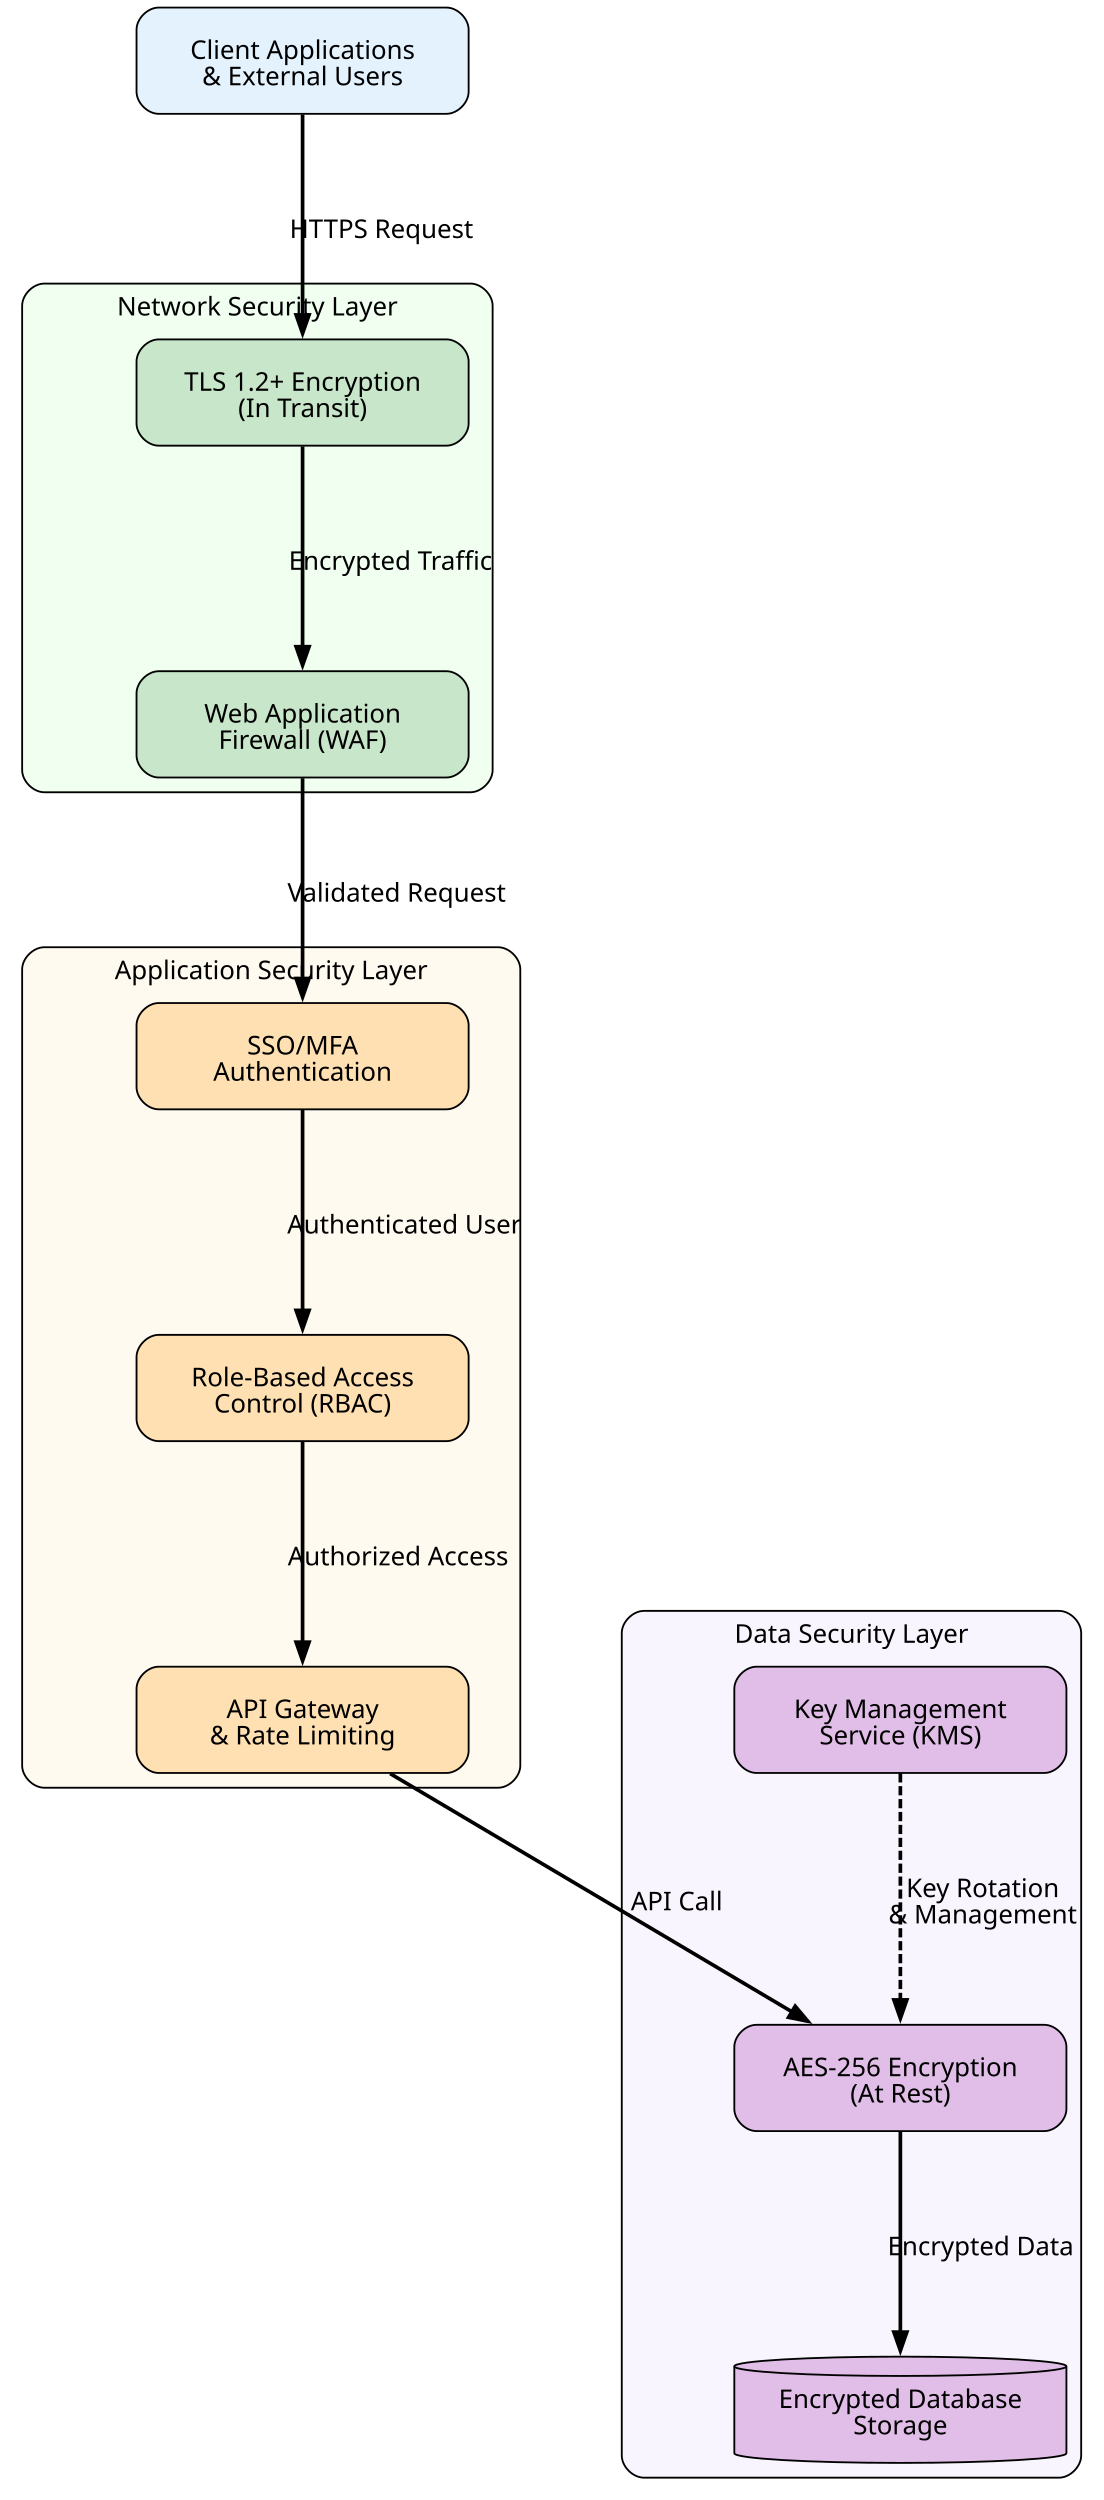
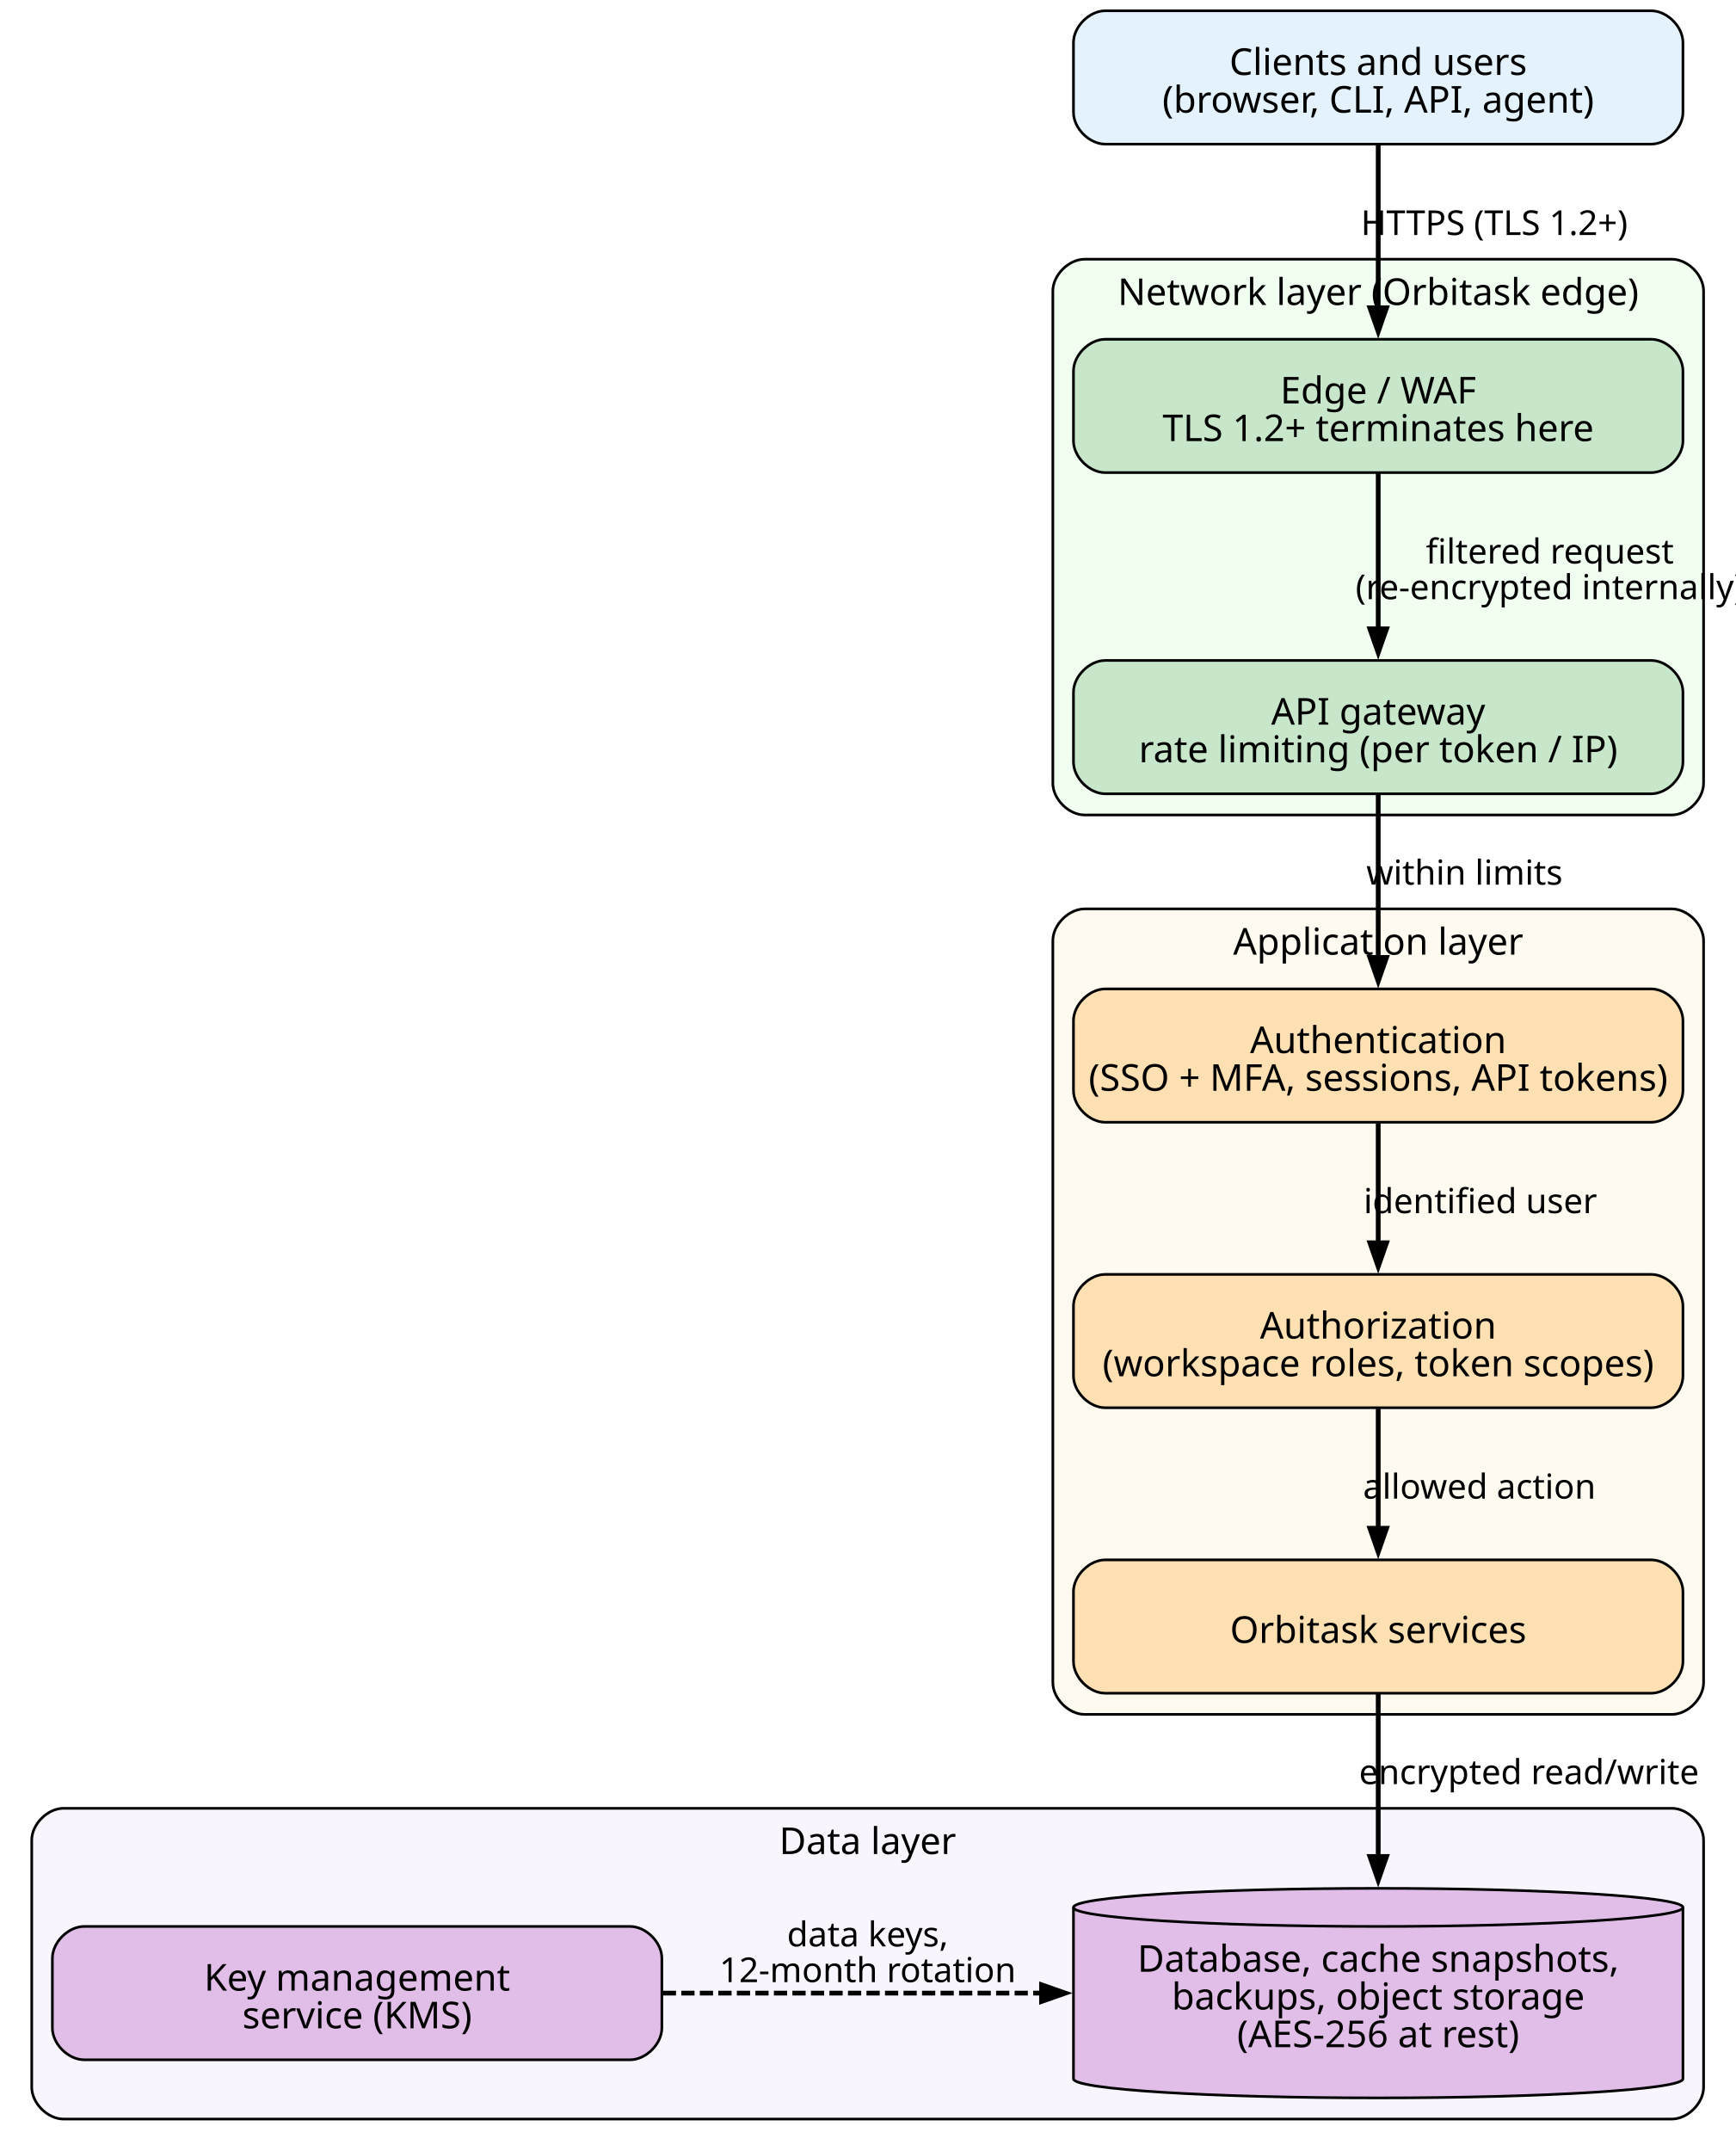
- <svg xmlns="http://www.w3.org/2000/svg" width="598pt" height="1355pt" viewBox="0.00 0.00 598.00 1354.80">
-   <g id="graph0" class="graph" transform="scale(1 1) rotate(0) translate(4 1350.8)">
+ <svg xmlns="http://www.w3.org/2000/svg" width="656pt" height="813pt" viewBox="0.00 0.00 656.00 812.85">
+   <g id="graph0" class="graph" transform="scale(1 1) rotate(0) translate(4 808.85)">
    <g id="clust1" class="cluster">
-       <path fill="#f0fff0" stroke="black" d="M20,-921.5C20,-921.5 251,-921.5 251,-921.5 257,-921.5 263,-927.5 263,-933.5 263,-933.5 263,-1185.2 263,-1185.2 263,-1191.2 257,-1197.2 251,-1197.2 251,-1197.2 20,-1197.2 20,-1197.2 14,-1197.2 8,-1191.2 8,-1185.2 8,-1185.2 8,-933.5 8,-933.5 8,-927.5 14,-921.5 20,-921.5" />
-       <text text-anchor="middle" x="135.5" y="-1179.9" font-family="Calibri" font-size="14.00">Network Security Layer</text>
+       <path fill="#f0fff0" stroke="black" d="M406,-500.9C406,-500.9 628,-500.9 628,-500.9 634,-500.9 640,-506.9 640,-512.9 640,-512.9 640,-698.95 640,-698.95 640,-704.95 634,-710.95 628,-710.95 628,-710.95 406,-710.95 406,-710.95 400,-710.95 394,-704.95 394,-698.95 394,-698.95 394,-512.9 394,-512.9 394,-506.9 400,-500.9 406,-500.9" />
+       <text text-anchor="middle" x="517" y="-693.65" font-family="Calibri" font-size="14.00">Network layer (Orbitask edge)</text>
    </g>
    <g id="clust2" class="cluster">
-       <path fill="#fffaf0" stroke="black" d="M20,-381.95C20,-381.95 266,-381.95 266,-381.95 272,-381.95 278,-387.95 278,-393.95 278,-393.95 278,-825.5 278,-825.5 278,-831.5 272,-837.5 266,-837.5 266,-837.5 20,-837.5 20,-837.5 14,-837.5 8,-831.5 8,-825.5 8,-825.5 8,-393.95 8,-393.95 8,-387.95 14,-381.95 20,-381.95" />
-       <text text-anchor="middle" x="143" y="-820.2" font-family="Calibri" font-size="14.00">Application Security Layer</text>
+       <path fill="#fffaf0" stroke="black" d="M406,-160.95C406,-160.95 628,-160.95 628,-160.95 634,-160.95 640,-166.95 640,-172.95 640,-172.95 640,-453.4 640,-453.4 640,-459.4 634,-465.4 628,-465.4 628,-465.4 406,-465.4 406,-465.4 400,-465.4 394,-459.4 394,-453.4 394,-453.4 394,-172.95 394,-172.95 394,-166.95 400,-160.95 406,-160.95" />
+       <text text-anchor="middle" x="517" y="-448.1" font-family="Calibri" font-size="14.00">Application layer</text>
    </g>
    <g id="clust3" class="cluster">
-       <path fill="#f9f5ff" stroke="black" d="M345,-8C345,-8 570,-8 570,-8 576,-8 582,-14 582,-20 582,-20 582,-465.8 582,-465.8 582,-471.8 576,-477.8 570,-477.8 570,-477.8 345,-477.8 345,-477.8 339,-477.8 333,-471.8 333,-465.8 333,-465.8 333,-20 333,-20 333,-14 339,-8 345,-8" />
-       <text text-anchor="middle" x="457.5" y="-460.5" font-family="Calibri" font-size="14.00">Data Security Layer</text>
+       <path fill="#f9f5ff" stroke="black" d="M20,-8C20,-8 628,-8 628,-8 634,-8 640,-14 640,-20 640,-20 640,-113.45 640,-113.45 640,-119.45 634,-125.45 628,-125.45 628,-125.45 20,-125.45 20,-125.45 14,-125.45 8,-119.45 8,-113.45 8,-113.45 8,-20 8,-20 8,-14 14,-8 20,-8" />
+       <text text-anchor="middle" x="324" y="-108.15" font-family="Calibri" font-size="14.00">Data layer</text>
    </g>
    <g id="node1" class="node">
-       <path fill="#e3f2fd" stroke="black" d="M238,-1346.8C238,-1346.8 82,-1346.8 82,-1346.8 76,-1346.8 70,-1340.8 70,-1334.8 70,-1334.8 70,-1301.2 70,-1301.2 70,-1295.2 76,-1289.2 82,-1289.2 82,-1289.2 238,-1289.2 238,-1289.2 244,-1289.2 250,-1295.2 250,-1301.2 250,-1301.2 250,-1334.8 250,-1334.8 250,-1340.8 244,-1346.8 238,-1346.8" />
-       <text text-anchor="middle" x="160" y="-1318.95" font-family="Calibri" font-size="14.00">Client Applications</text>
-       <text text-anchor="middle" x="160" y="-1304.7" font-family="Calibri" font-size="14.00">&amp; External Users</text>
+       <path fill="#e3f2fd" stroke="black" d="M620.2,-804.85C620.2,-804.85 413.8,-804.85 413.8,-804.85 407.8,-804.85 401.8,-798.85 401.8,-792.85 401.8,-792.85 401.8,-766.45 401.8,-766.45 401.8,-760.45 407.8,-754.45 413.8,-754.45 413.8,-754.45 620.2,-754.45 620.2,-754.45 626.2,-754.45 632.2,-760.45 632.2,-766.45 632.2,-766.45 632.2,-792.85 632.2,-792.85 632.2,-798.85 626.2,-804.85 620.2,-804.85" />
+       <text text-anchor="middle" x="517" y="-780.6" font-family="Calibri" font-size="14.00">Clients and users</text>
+       <text text-anchor="middle" x="517" y="-766.35" font-family="Calibri" font-size="14.00">(browser, CLI, API, agent)</text>
    </g>
    <g id="node2" class="node">
-       <path fill="#c8e6c9" stroke="black" d="M238,-1166.95C238,-1166.95 82,-1166.95 82,-1166.95 76,-1166.95 70,-1160.95 70,-1154.95 70,-1154.95 70,-1121.35 70,-1121.35 70,-1115.35 76,-1109.35 82,-1109.35 82,-1109.35 238,-1109.35 238,-1109.35 244,-1109.35 250,-1115.35 250,-1121.35 250,-1121.35 250,-1154.95 250,-1154.95 250,-1160.95 244,-1166.95 238,-1166.95" />
-       <text text-anchor="middle" x="160" y="-1139.1" font-family="Calibri" font-size="14.00">TLS 1.2+ Encryption</text>
-       <text text-anchor="middle" x="160" y="-1124.85" font-family="Calibri" font-size="14.00">(In Transit)</text>
+       <path fill="#c8e6c9" stroke="black" d="M620.2,-680.7C620.2,-680.7 413.8,-680.7 413.8,-680.7 407.8,-680.7 401.8,-674.7 401.8,-668.7 401.8,-668.7 401.8,-642.3 401.8,-642.3 401.8,-636.3 407.8,-630.3 413.8,-630.3 413.8,-630.3 620.2,-630.3 620.2,-630.3 626.2,-630.3 632.2,-636.3 632.2,-642.3 632.2,-642.3 632.2,-668.7 632.2,-668.7 632.2,-674.7 626.2,-680.7 620.2,-680.7" />
+       <text text-anchor="middle" x="517" y="-656.45" font-family="Calibri" font-size="14.00">Edge / WAF</text>
+       <text text-anchor="middle" x="517" y="-642.2" font-family="Calibri" font-size="14.00">TLS 1.2+ terminates here</text>
    </g>
    <g id="edge1" class="edge">
-       <path fill="none" stroke="black" stroke-width="2" d="M160,-1288.82C160,-1259.55 160,-1213.46 160,-1180.16" />
-       <polygon fill="black" stroke="black" stroke-width="2" points="163.5,-1180.23 160,-1170.23 156.5,-1180.23 163.5,-1180.23" />
-       <text text-anchor="middle" x="202.75" y="-1221.9" font-family="Calibri" font-size="14.00">HTTPS Request</text>
+       <path fill="none" stroke="black" stroke-width="1.8" d="M517,-754.22C517,-736.58 517,-712.46 517,-692.6" />
+       <polygon fill="black" stroke="black" stroke-width="1.8" points="520.15,-692.61 517,-683.61 513.85,-692.61 520.15,-692.61" />
+       <text text-anchor="middle" x="560.88" y="-720.1" font-family="Calibri" font-size="13.00">HTTPS (TLS 1.2+)</text>
    </g>
    <g id="node3" class="node">
-       <path fill="#c8e6c9" stroke="black" d="M238,-987.1C238,-987.1 82,-987.1 82,-987.1 76,-987.1 70,-981.1 70,-975.1 70,-975.1 70,-941.5 70,-941.5 70,-935.5 76,-929.5 82,-929.5 82,-929.5 238,-929.5 238,-929.5 244,-929.5 250,-935.5 250,-941.5 250,-941.5 250,-975.1 250,-975.1 250,-981.1 244,-987.1 238,-987.1" />
-       <text text-anchor="middle" x="160" y="-959.25" font-family="Calibri" font-size="14.00">Web Application</text>
-       <text text-anchor="middle" x="160" y="-945" font-family="Calibri" font-size="14.00">Firewall (WAF)</text>
+       <path fill="#c8e6c9" stroke="black" d="M620.2,-559.3C620.2,-559.3 413.8,-559.3 413.8,-559.3 407.8,-559.3 401.8,-553.3 401.8,-547.3 401.8,-547.3 401.8,-520.9 401.8,-520.9 401.8,-514.9 407.8,-508.9 413.8,-508.9 413.8,-508.9 620.2,-508.9 620.2,-508.9 626.2,-508.9 632.2,-514.9 632.2,-520.9 632.2,-520.9 632.2,-547.3 632.2,-547.3 632.2,-553.3 626.2,-559.3 620.2,-559.3" />
+       <text text-anchor="middle" x="517" y="-535.05" font-family="Calibri" font-size="14.00">API gateway</text>
+       <text text-anchor="middle" x="517" y="-520.8" font-family="Calibri" font-size="14.00">rate limiting (per token / IP)</text>
    </g>
    <g id="edge2" class="edge">
-       <path fill="none" stroke="black" stroke-width="2" d="M160,-1108.97C160,-1079.7 160,-1033.61 160,-1000.31" />
-       <polygon fill="black" stroke="black" stroke-width="2" points="163.5,-1000.38 160,-990.38 156.5,-1000.38 163.5,-1000.38" />
-       <text text-anchor="middle" x="207.62" y="-1042.05" font-family="Calibri" font-size="14.00">Encrypted Traffic</text>
+       <path fill="none" stroke="black" stroke-width="1.8" d="M517,-630.05C517,-613.07 517,-590.16 517,-571.09" />
+       <polygon fill="black" stroke="black" stroke-width="1.8" points="520.15,-571.24 517,-562.24 513.85,-571.24 520.15,-571.24" />
+       <text text-anchor="middle" x="581.88" y="-595.95" font-family="Calibri" font-size="13.00">filtered request</text>
+       <text text-anchor="middle" x="581.88" y="-582.45" font-family="Calibri" font-size="13.00">(re-encrypted internally)</text>
    </g>
    <g id="node4" class="node">
-       <path fill="#ffe0b2" stroke="black" d="M238,-807.25C238,-807.25 82,-807.25 82,-807.25 76,-807.25 70,-801.25 70,-795.25 70,-795.25 70,-761.65 70,-761.65 70,-755.65 76,-749.65 82,-749.65 82,-749.65 238,-749.65 238,-749.65 244,-749.65 250,-755.65 250,-761.65 250,-761.65 250,-795.25 250,-795.25 250,-801.25 244,-807.25 238,-807.25" />
-       <text text-anchor="middle" x="160" y="-779.4" font-family="Calibri" font-size="14.00">SSO/MFA</text>
-       <text text-anchor="middle" x="160" y="-765.15" font-family="Calibri" font-size="14.00">Authentication</text>
+       <path fill="#ffe0b2" stroke="black" d="M620.2,-435.15C620.2,-435.15 413.8,-435.15 413.8,-435.15 407.8,-435.15 401.8,-429.15 401.8,-423.15 401.8,-423.15 401.8,-396.75 401.8,-396.75 401.8,-390.75 407.8,-384.75 413.8,-384.75 413.8,-384.75 620.2,-384.75 620.2,-384.75 626.2,-384.75 632.2,-390.75 632.2,-396.75 632.2,-396.75 632.2,-423.15 632.2,-423.15 632.2,-429.15 626.2,-435.15 620.2,-435.15" />
+       <text text-anchor="middle" x="517" y="-410.9" font-family="Calibri" font-size="14.00">Authentication</text>
+       <text text-anchor="middle" x="517" y="-396.65" font-family="Calibri" font-size="14.00">(SSO + MFA, sessions, API tokens)</text>
    </g>
    <g id="edge3" class="edge">
-       <path fill="none" stroke="black" stroke-width="2" d="M160,-929.12C160,-899.85 160,-853.76 160,-820.46" />
-       <polygon fill="black" stroke="black" stroke-width="2" points="163.5,-820.53 160,-810.53 156.5,-820.53 163.5,-820.53" />
-       <text text-anchor="middle" x="211" y="-862.2" font-family="Calibri" font-size="14.00">Validated Request</text>
+       <path fill="none" stroke="black" stroke-width="1.8" d="M517,-508.67C517,-491.03 517,-466.91 517,-447.05" />
+       <polygon fill="black" stroke="black" stroke-width="1.8" points="520.15,-447.06 517,-438.06 513.85,-447.06 520.15,-447.06" />
+       <text text-anchor="middle" x="549.62" y="-474.55" font-family="Calibri" font-size="13.00">within limits</text>
    </g>
    <g id="node5" class="node">
-       <path fill="#ffe0b2" stroke="black" d="M238,-627.4C238,-627.4 82,-627.4 82,-627.4 76,-627.4 70,-621.4 70,-615.4 70,-615.4 70,-581.8 70,-581.8 70,-575.8 76,-569.8 82,-569.8 82,-569.8 238,-569.8 238,-569.8 244,-569.8 250,-575.8 250,-581.8 250,-581.8 250,-615.4 250,-615.4 250,-621.4 244,-627.4 238,-627.4" />
-       <text text-anchor="middle" x="160" y="-599.55" font-family="Calibri" font-size="14.00">Role-Based Access</text>
-       <text text-anchor="middle" x="160" y="-585.3" font-family="Calibri" font-size="14.00">Control (RBAC)</text>
+       <path fill="#ffe0b2" stroke="black" d="M620.2,-327.25C620.2,-327.25 413.8,-327.25 413.8,-327.25 407.8,-327.25 401.8,-321.25 401.8,-315.25 401.8,-315.25 401.8,-288.85 401.8,-288.85 401.8,-282.85 407.8,-276.85 413.8,-276.85 413.8,-276.85 620.2,-276.85 620.2,-276.85 626.2,-276.85 632.2,-282.85 632.2,-288.85 632.2,-288.85 632.2,-315.25 632.2,-315.25 632.2,-321.25 626.2,-327.25 620.2,-327.25" />
+       <text text-anchor="middle" x="517" y="-303" font-family="Calibri" font-size="14.00">Authorization</text>
+       <text text-anchor="middle" x="517" y="-288.75" font-family="Calibri" font-size="14.00">(workspace roles, token scopes)</text>
    </g>
    <g id="edge4" class="edge">
-       <path fill="none" stroke="black" stroke-width="2" d="M160,-749.27C160,-720 160,-673.91 160,-640.61" />
-       <polygon fill="black" stroke="black" stroke-width="2" points="163.5,-640.68 160,-630.68 156.5,-640.68 163.5,-640.68" />
-       <text text-anchor="middle" x="215.12" y="-682.35" font-family="Calibri" font-size="14.00">Authenticated User</text>
+       <path fill="none" stroke="black" stroke-width="1.8" d="M517,-384.39C517,-370.89 517,-353.89 517,-338.93" />
+       <polygon fill="black" stroke="black" stroke-width="1.8" points="520.15,-339.2 517,-330.2 513.85,-339.2 520.15,-339.2" />
+       <text text-anchor="middle" x="555.62" y="-350.4" font-family="Calibri" font-size="13.00">identified user</text>
    </g>
    <g id="node6" class="node">
-       <path fill="#ffe0b2" stroke="black" d="M238,-447.55C238,-447.55 82,-447.55 82,-447.55 76,-447.55 70,-441.55 70,-435.55 70,-435.55 70,-401.95 70,-401.95 70,-395.95 76,-389.95 82,-389.95 82,-389.95 238,-389.95 238,-389.95 244,-389.95 250,-395.95 250,-401.95 250,-401.95 250,-435.55 250,-435.55 250,-441.55 244,-447.55 238,-447.55" />
-       <text text-anchor="middle" x="160" y="-419.7" font-family="Calibri" font-size="14.00">API Gateway</text>
-       <text text-anchor="middle" x="160" y="-405.45" font-family="Calibri" font-size="14.00">&amp; Rate Limiting</text>
+       <path fill="#ffe0b2" stroke="black" d="M620.2,-219.35C620.2,-219.35 413.8,-219.35 413.8,-219.35 407.8,-219.35 401.8,-213.35 401.8,-207.35 401.8,-207.35 401.8,-180.95 401.8,-180.95 401.8,-174.95 407.8,-168.95 413.8,-168.95 413.8,-168.95 620.2,-168.95 620.2,-168.95 626.2,-168.95 632.2,-174.95 632.2,-180.95 632.2,-180.95 632.2,-207.35 632.2,-207.35 632.2,-213.35 626.2,-219.35 620.2,-219.35" />
+       <text text-anchor="middle" x="517" y="-187.97" font-family="Calibri" font-size="14.00">Orbitask services</text>
    </g>
    <g id="edge5" class="edge">
-       <path fill="none" stroke="black" stroke-width="2" d="M160,-569.42C160,-540.15 160,-494.06 160,-460.76" />
-       <polygon fill="black" stroke="black" stroke-width="2" points="163.5,-460.83 160,-450.83 156.5,-460.83 163.5,-460.83" />
-       <text text-anchor="middle" x="211.75" y="-502.5" font-family="Calibri" font-size="14.00">Authorized Access</text>
+       <path fill="none" stroke="black" stroke-width="1.8" d="M517,-276.49C517,-262.99 517,-245.99 517,-231.03" />
+       <polygon fill="black" stroke="black" stroke-width="1.8" points="520.15,-231.3 517,-222.3 513.85,-231.3 520.15,-231.3" />
+       <text text-anchor="middle" x="555.25" y="-242.5" font-family="Calibri" font-size="13.00">allowed action</text>
    </g>
    <g id="node7" class="node">
-       <path fill="#e1bee7" stroke="black" d="M562,-253.45C562,-253.45 406,-253.45 406,-253.45 400,-253.45 394,-247.45 394,-241.45 394,-241.45 394,-207.85 394,-207.85 394,-201.85 400,-195.85 406,-195.85 406,-195.85 562,-195.85 562,-195.85 568,-195.85 574,-201.85 574,-207.85 574,-207.85 574,-241.45 574,-241.45 574,-247.45 568,-253.45 562,-253.45" />
-       <text text-anchor="middle" x="484" y="-225.6" font-family="Calibri" font-size="14.00">AES-256 Encryption</text>
-       <text text-anchor="middle" x="484" y="-211.35" font-family="Calibri" font-size="14.00">(At Rest)</text>
+       <path fill="#e1bee7" stroke="black" d="M632.2,-88C632.2,-91.97 580.57,-95.2 517,-95.2 453.43,-95.2 401.8,-91.97 401.8,-88 401.8,-88 401.8,-23.2 401.8,-23.2 401.8,-19.23 453.43,-16 517,-16 580.57,-16 632.2,-19.23 632.2,-23.2 632.2,-23.2 632.2,-88 632.2,-88" />
+       <path fill="none" stroke="black" d="M632.2,-88C632.2,-84.03 580.57,-80.8 517,-80.8 453.43,-80.8 401.8,-84.03 401.8,-88" />
+       <text text-anchor="middle" x="517" y="-63.67" font-family="Calibri" font-size="14.00">Database, cache snapshots,</text>
+       <text text-anchor="middle" x="517" y="-49.42" font-family="Calibri" font-size="14.00">backups, object storage</text>
+       <text text-anchor="middle" x="517" y="-35.17" font-family="Calibri" font-size="14.00">(AES-256 at rest)</text>
    </g>
    <g id="edge6" class="edge">
-       <path fill="none" stroke="black" stroke-width="2" d="M207.46,-389.61C265.33,-355.3 363.12,-297.32 425.56,-260.3" />
-       <polygon fill="black" stroke="black" stroke-width="2" points="426.99,-263.52 433.81,-255.41 423.42,-257.5 426.99,-263.52" />
-       <text text-anchor="middle" x="362.77" y="-315.52" font-family="Calibri" font-size="14.00">API Call</text>
+       <path fill="none" stroke="black" stroke-width="1.8" d="M517,-168.74C517,-151.66 517,-128.25 517,-107.22" />
+       <polygon fill="black" stroke="black" stroke-width="1.8" points="520.15,-107.24 517,-98.24 513.85,-107.24 520.15,-107.24" />
+       <text text-anchor="middle" x="574" y="-134.6" font-family="Calibri" font-size="13.00">encrypted read/write</text>
    </g>
-     <g id="node9" class="node">
-       <path fill="#e1bee7" stroke="black" d="M574,-68.36C574,-71.25 533.66,-73.6 484,-73.6 434.34,-73.6 394,-71.25 394,-68.36 394,-68.36 394,-21.24 394,-21.24 394,-18.35 434.34,-16 484,-16 533.66,-16 574,-18.35 574,-21.24 574,-21.24 574,-68.36 574,-68.36" />
-       <path fill="none" stroke="black" d="M574,-68.36C574,-65.47 533.66,-63.13 484,-63.13 434.34,-63.13 394,-65.47 394,-68.36" />
-       <text text-anchor="middle" x="484" y="-45.75" font-family="Calibri" font-size="14.00">Encrypted Database</text>
-       <text text-anchor="middle" x="484" y="-31.5" font-family="Calibri" font-size="14.00">Storage</text>
+     <g id="node8" class="node">
+       <path fill="#e1bee7" stroke="black" d="M234.2,-80.8C234.2,-80.8 27.8,-80.8 27.8,-80.8 21.8,-80.8 15.8,-74.8 15.8,-68.8 15.8,-68.8 15.8,-42.4 15.8,-42.4 15.8,-36.4 21.8,-30.4 27.8,-30.4 27.8,-30.4 234.2,-30.4 234.2,-30.4 240.2,-30.4 246.2,-36.4 246.2,-42.4 246.2,-42.4 246.2,-68.8 246.2,-68.8 246.2,-74.8 240.2,-80.8 234.2,-80.8" />
+       <text text-anchor="middle" x="131" y="-56.55" font-family="Calibri" font-size="14.00">Key management</text>
+       <text text-anchor="middle" x="131" y="-42.3" font-family="Calibri" font-size="14.00">service (KMS)</text>
    </g>
    <g id="edge7" class="edge">
-       <path fill="none" stroke="black" stroke-width="2" d="M484,-195.47C484,-166.2 484,-120.11 484,-86.81" />
-       <polygon fill="black" stroke="black" stroke-width="2" points="487.5,-86.88 484,-76.88 480.5,-86.88 487.5,-86.88" />
-       <text text-anchor="middle" x="527.5" y="-128.55" font-family="Calibri" font-size="14.00">Encrypted Data</text>
-     </g>
-     <g id="node8" class="node">
-       <path fill="#e1bee7" stroke="black" d="M562,-447.55C562,-447.55 406,-447.55 406,-447.55 400,-447.55 394,-441.55 394,-435.55 394,-435.55 394,-401.95 394,-401.95 394,-395.95 400,-389.95 406,-389.95 406,-389.95 562,-389.95 562,-389.95 568,-389.95 574,-395.95 574,-401.95 574,-401.95 574,-435.55 574,-435.55 574,-441.55 568,-447.55 562,-447.55" />
-       <text text-anchor="middle" x="484" y="-419.7" font-family="Calibri" font-size="14.00">Key Management</text>
-       <text text-anchor="middle" x="484" y="-405.45" font-family="Calibri" font-size="14.00">Service (KMS)</text>
-     </g>
-     <g id="edge8" class="edge">
-       <path fill="none" stroke="black" stroke-width="2" stroke-dasharray="5,2" d="M484,-389.82C484,-357.47 484,-303.9 484,-266.79" />
-       <polygon fill="black" stroke="black" stroke-width="2" points="487.5,-266.96 484,-256.96 480.5,-266.96 487.5,-266.96" />
-       <text text-anchor="middle" x="528.62" y="-322.65" font-family="Calibri" font-size="14.00">Key Rotation</text>
-       <text text-anchor="middle" x="528.62" y="-308.4" font-family="Calibri" font-size="14.00">&amp; Management</text>
+       <path fill="none" stroke="black" stroke-width="1.8" stroke-dasharray="5,2" d="M246.55,-55.6C291.7,-55.6 343.63,-55.6 389.84,-55.6" />
+       <polygon fill="black" stroke="black" stroke-width="1.8" points="389.73,-58.75 398.73,-55.6 389.73,-52.45 389.73,-58.75" />
+       <text text-anchor="middle" x="324" y="-73.25" font-family="Calibri" font-size="13.00">data keys,</text>
+       <text text-anchor="middle" x="324" y="-59.75" font-family="Calibri" font-size="13.00">12-month rotation</text>
    </g>
  </g>
</svg>
